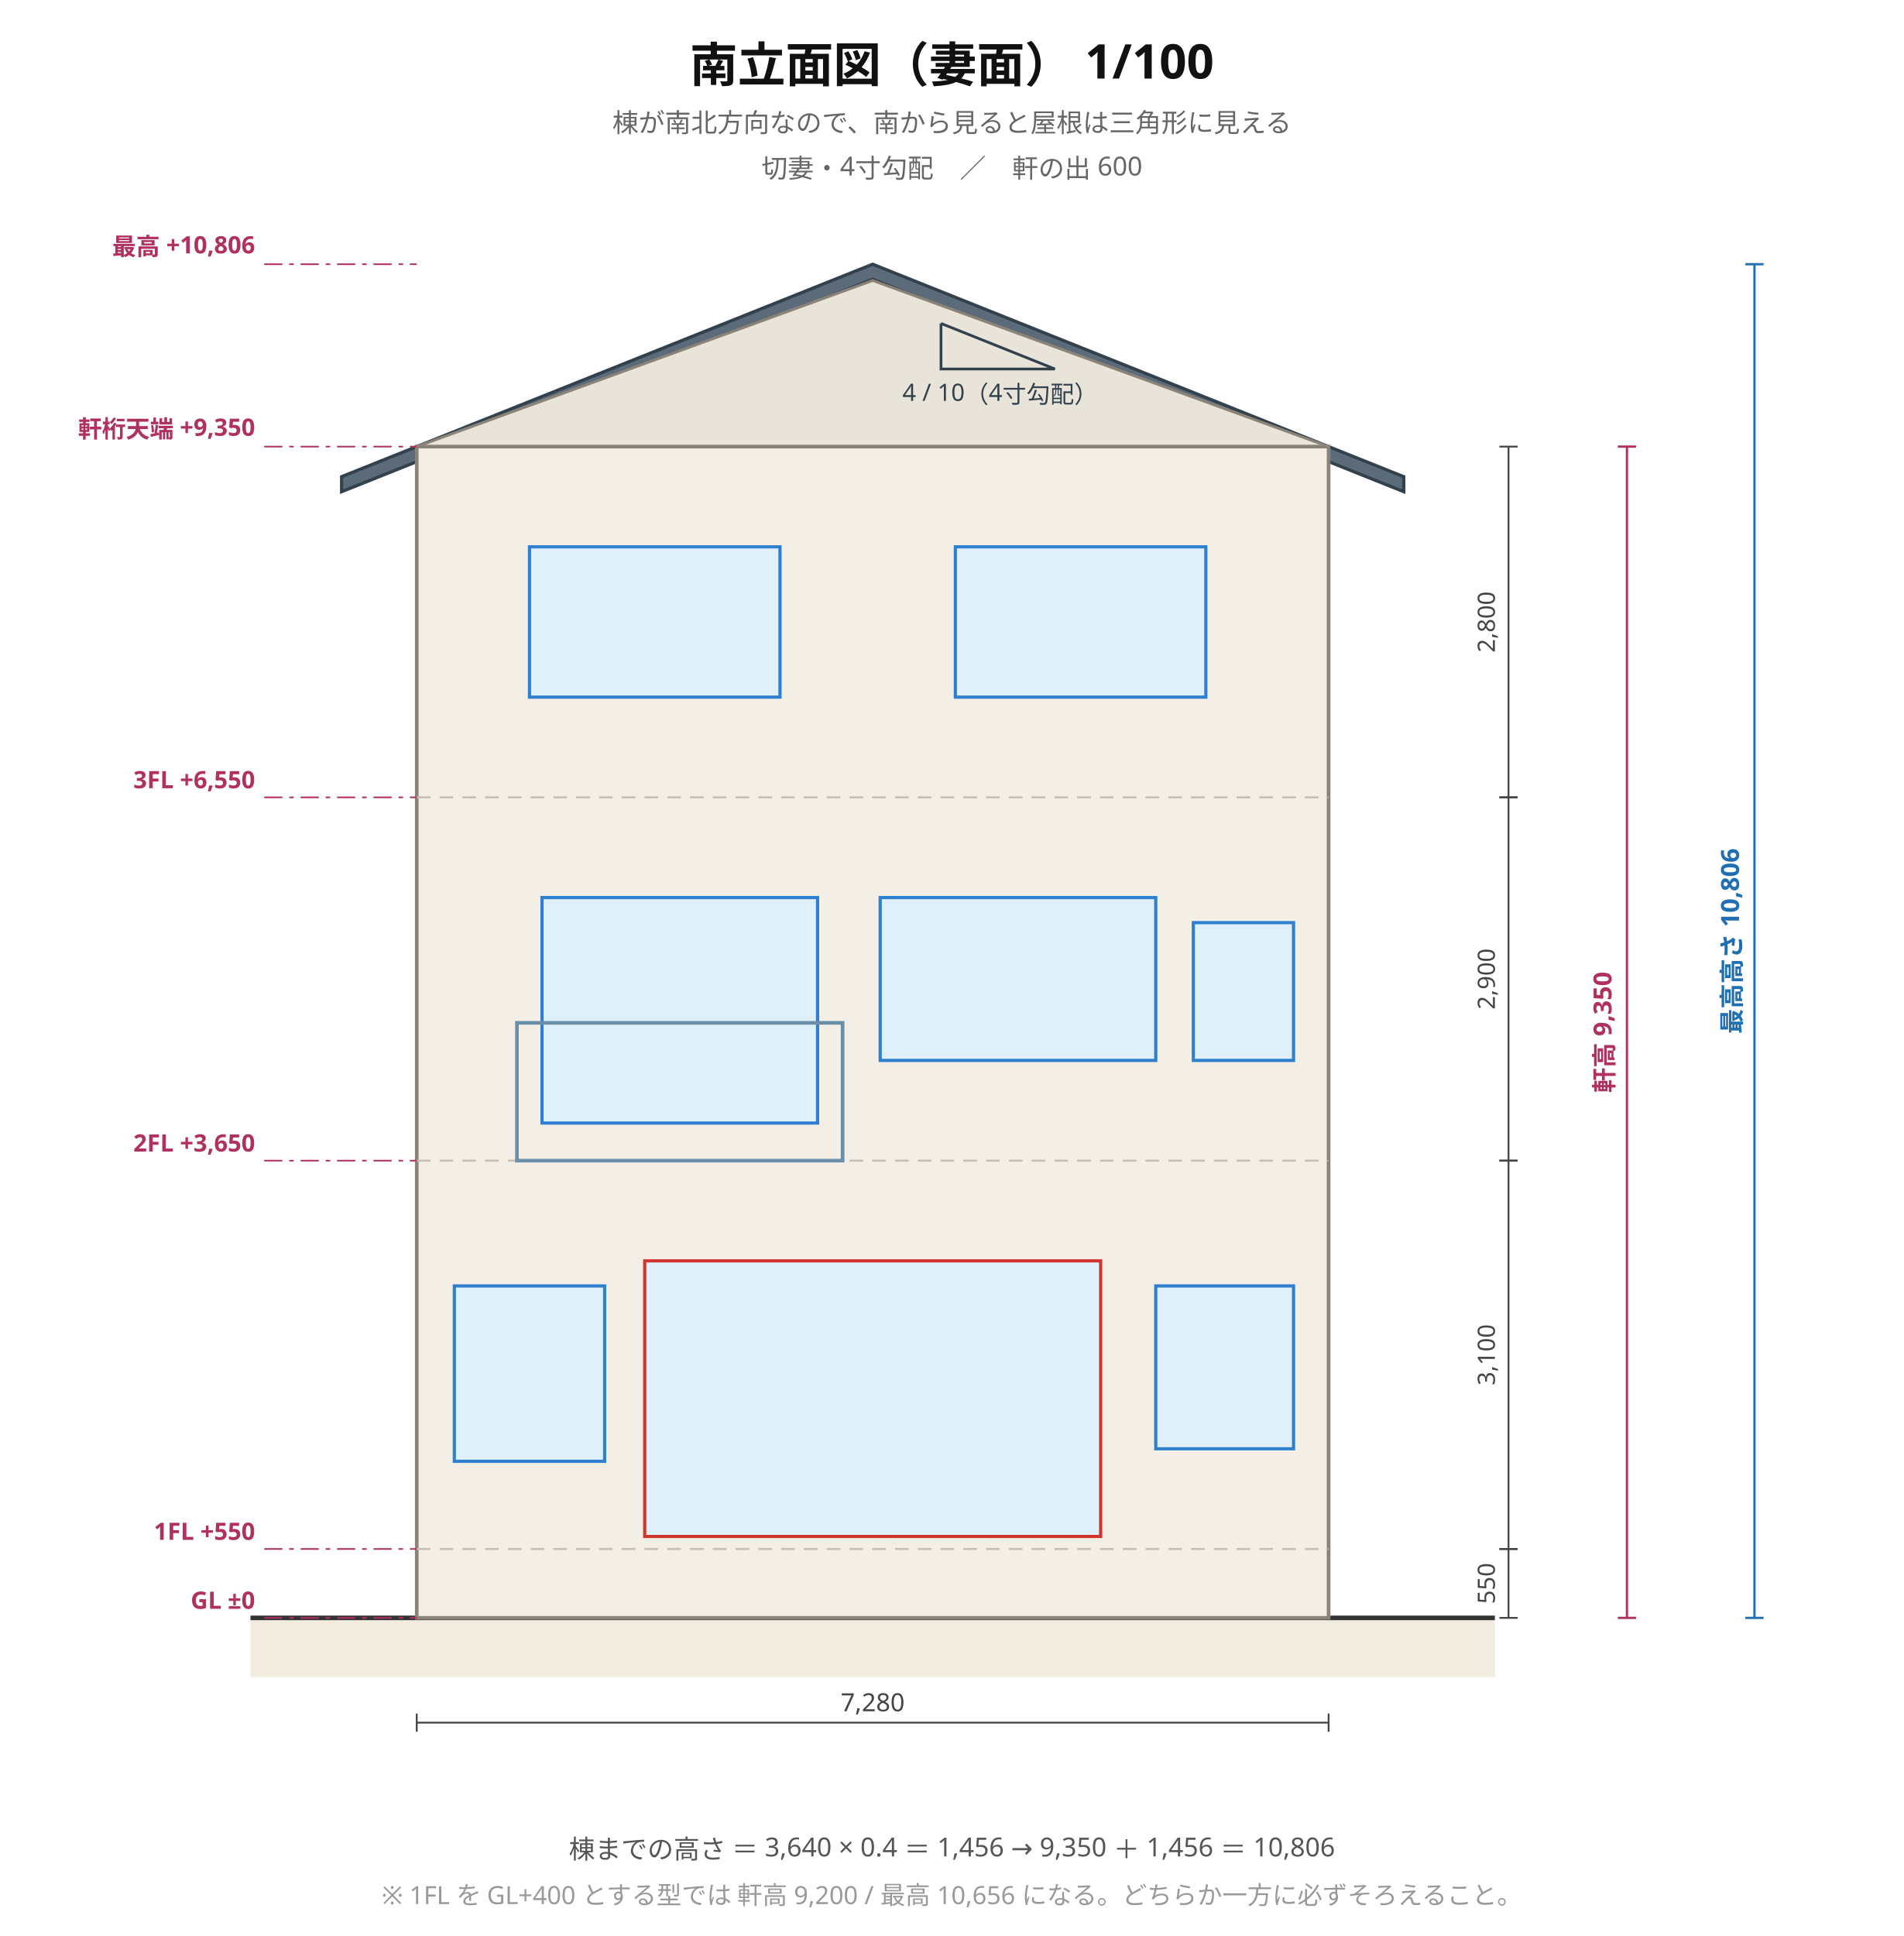
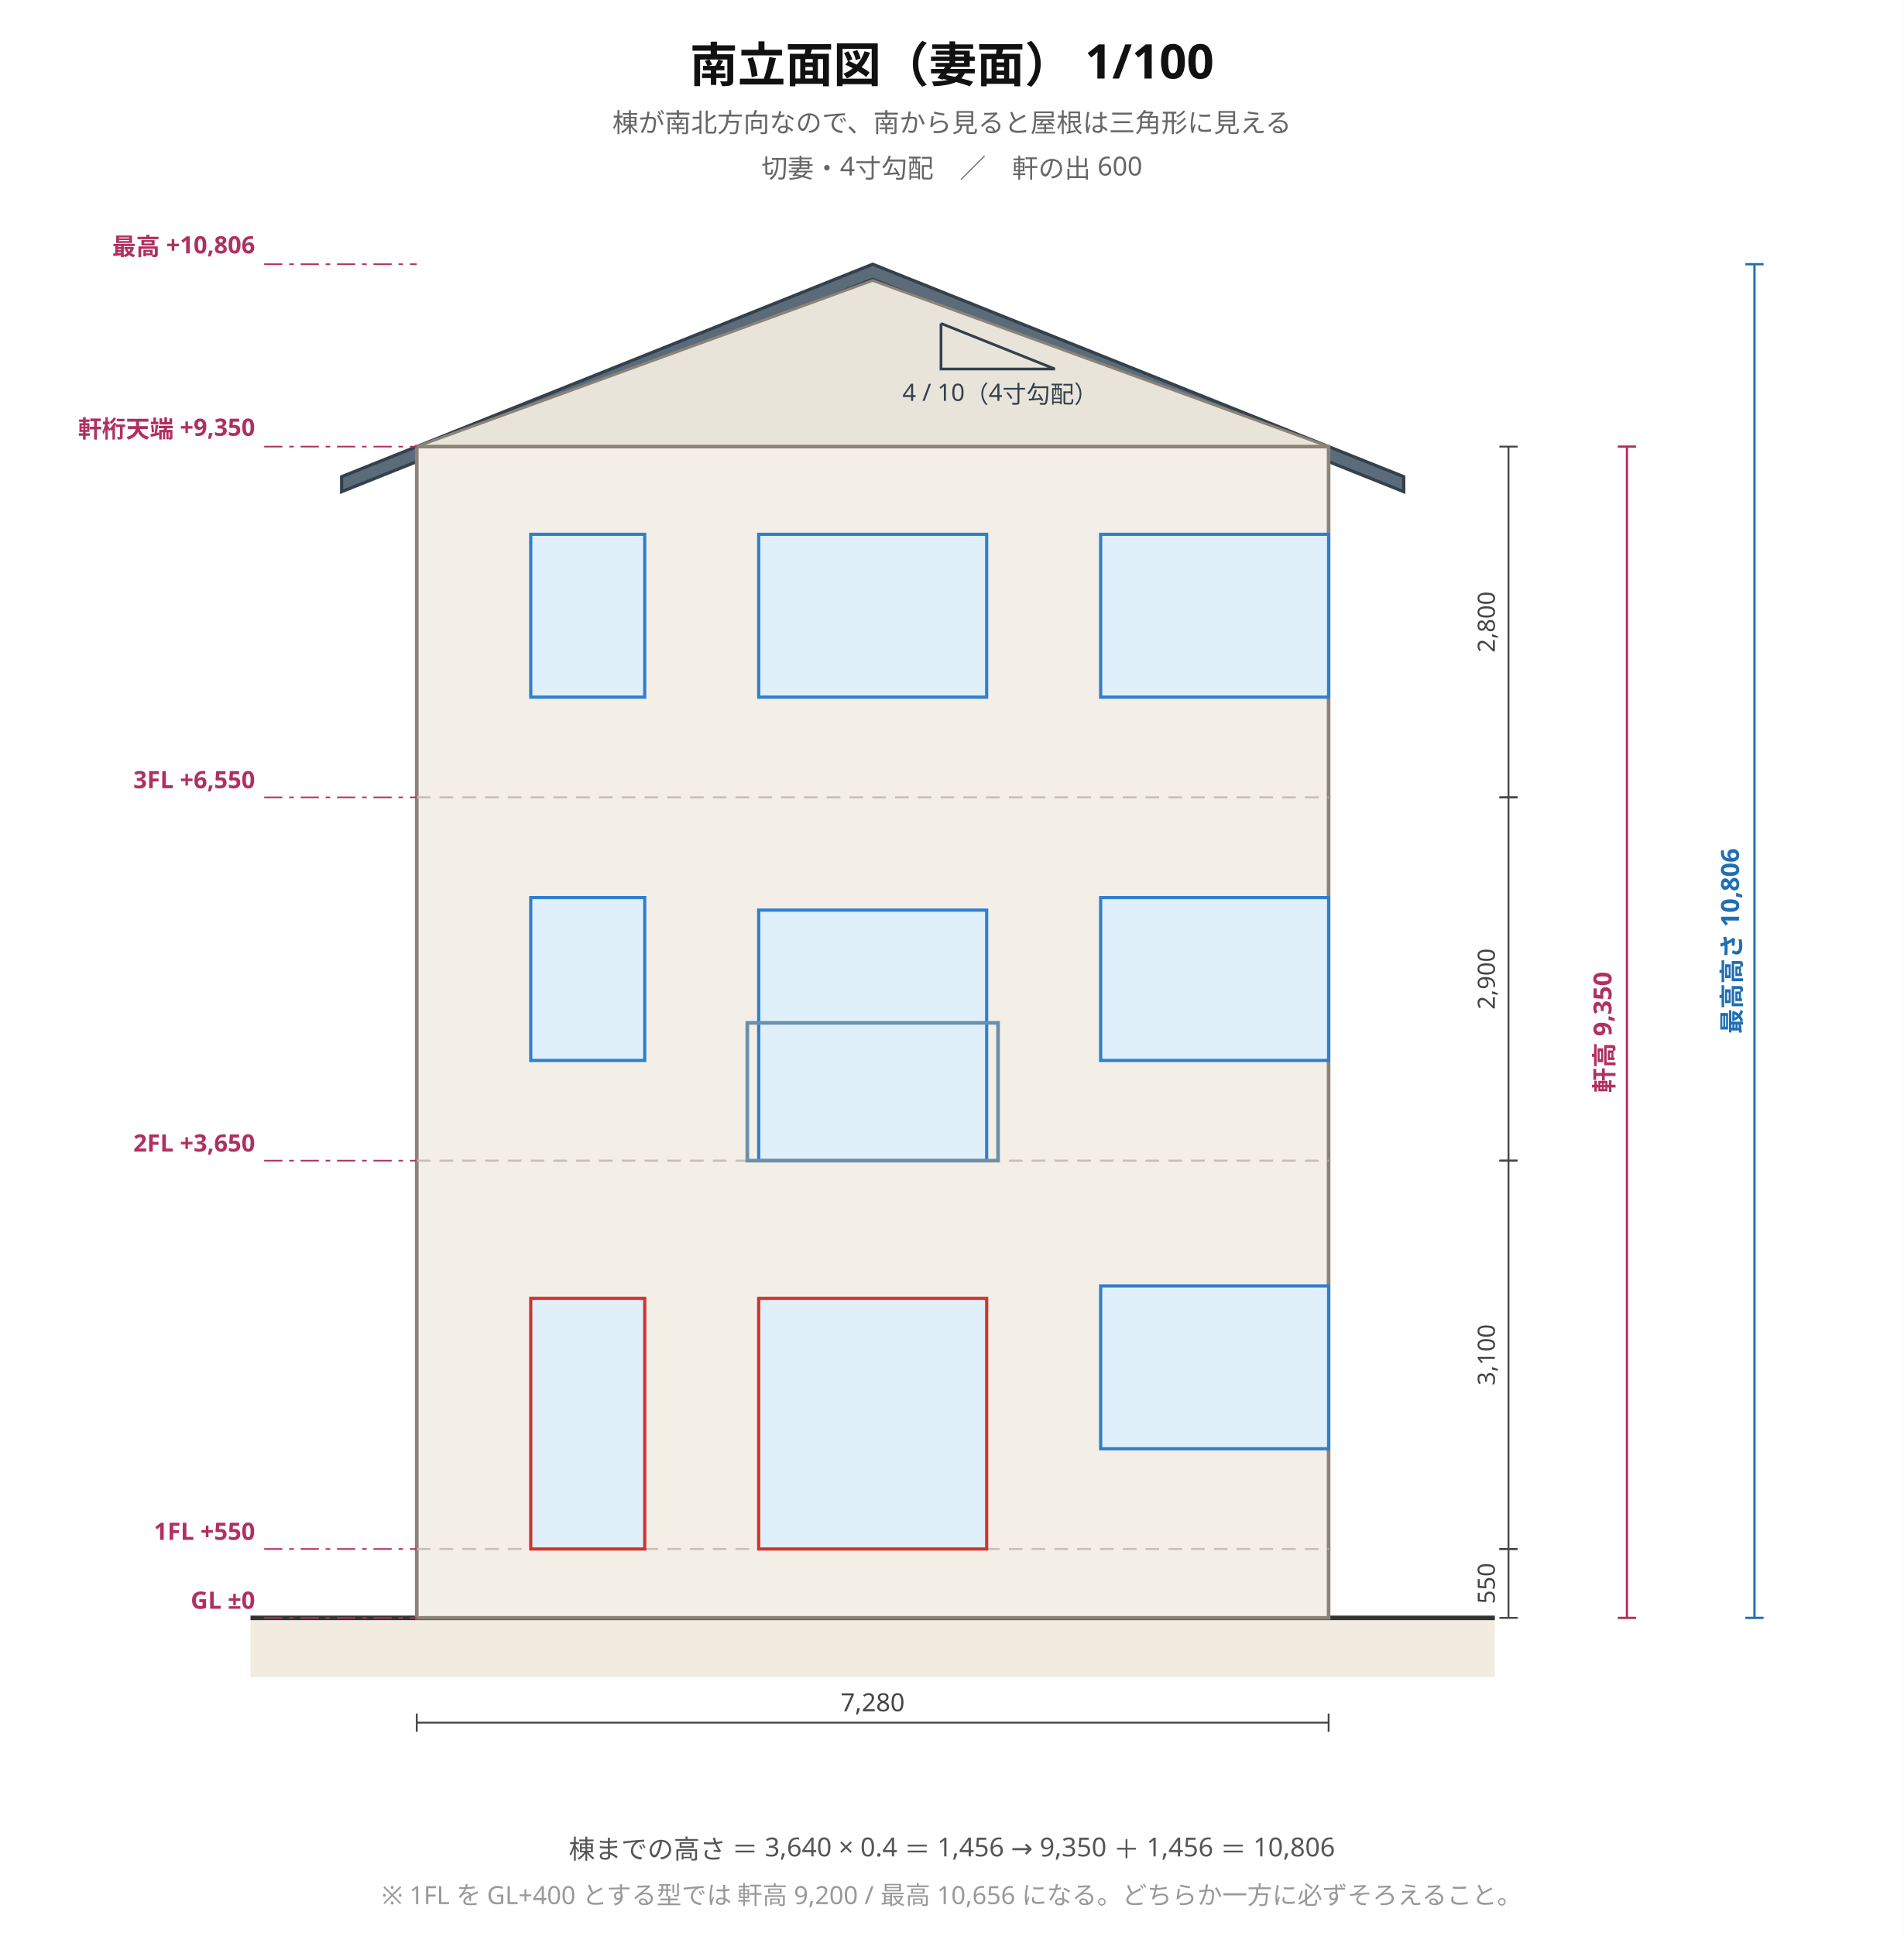
<svg xmlns="http://www.w3.org/2000/svg" viewBox="0 0 836 850" width="836" height="850" font-family="'Hiragino Sans','Hiragino Kaku Gothic ProN','Noto Sans JP','Yu Gothic',Meiryo,'IPAGothic',sans-serif">
  <rect width="836" height="850" fill="#ffffff" />
  <text x="418" y="36" font-size="21" text-anchor="middle" fill="#111" font-weight="700" font-family="'Hiragino Sans','Hiragino Kaku Gothic ProN','Noto Sans JP','Yu Gothic',Meiryo,'IPAGothic',sans-serif">南立面図（妻面） 1/100</text>
  <text x="418" y="58" font-size="11.5" text-anchor="middle" fill="#666" font-weight="400" font-family="'Hiragino Sans','Hiragino Kaku Gothic ProN','Noto Sans JP','Yu Gothic',Meiryo,'IPAGothic',sans-serif">棟が南北方向なので、南から見ると屋根は三角形に見える</text>
  <text x="418" y="78" font-size="11.5" text-anchor="middle" fill="#666" font-weight="400" font-family="'Hiragino Sans','Hiragino Kaku Gothic ProN','Noto Sans JP','Yu Gothic',Meiryo,'IPAGothic',sans-serif">切妻・4寸勾配　／　軒の出 600</text>
  <rect x="110" y="710.33" width="546.4" height="26" fill="#f2ece0" stroke="none" />
  <line x1="110" y1="710.33" x2="656.4" y2="710.33" stroke="#333" stroke-width="2.0" />
  <polygon points="150,209.28 383.2,116 616.4,209.28 616.4,215.88 383.2,122.6 150,215.88" fill="#5b6b7a" stroke="#33414d" stroke-width="1.4" />
  <polygon points="183,196.08 383.2,123.15 583.4,196.08" fill="#e9e4da" stroke="#8b8377" stroke-width="1.2" />
  <rect x="183" y="196.08" width="400.4" height="514.25" fill="#f3efe7" stroke="#8b8377" stroke-width="1.6" />
  <line x1="183" y1="680.08" x2="583.4" y2="680.08" stroke="#c7bfb2" stroke-width="0.9" stroke-dasharray="6 4" />
  <line x1="183" y1="509.58" x2="583.4" y2="509.58" stroke="#c7bfb2" stroke-width="0.9" stroke-dasharray="6 4" />
  <line x1="183" y1="350.08" x2="583.4" y2="350.08" stroke="#c7bfb2" stroke-width="0.9" stroke-dasharray="6 4" />
-   <rect x="283.1" y="553.58" width="200.2" height="121" fill="#dff0fb" stroke="#d0342f" stroke-width="1.4" />
-   <rect x="199.5" y="564.58" width="66" height="77" fill="#dff0fb" stroke="#2f7fd0" stroke-width="1.4" />
-   <rect x="507.5" y="564.58" width="60.5" height="71.5" fill="#dff0fb" stroke="#2f7fd0" stroke-width="1.4" />
-   <rect x="238" y="394.08" width="121" height="99" fill="#dff0fb" stroke="#2f7fd0" stroke-width="1.4" />
-   <rect x="386.5" y="394.08" width="121" height="71.5" fill="#dff0fb" stroke="#2f7fd0" stroke-width="1.4" />
-   <rect x="524" y="405.08" width="44" height="60.5" fill="#dff0fb" stroke="#2f7fd0" stroke-width="1.4" />
-   <rect x="232.5" y="240.08" width="110" height="66" fill="#dff0fb" stroke="#2f7fd0" stroke-width="1.4" />
-   <rect x="419.5" y="240.08" width="110" height="66" fill="#dff0fb" stroke="#2f7fd0" stroke-width="1.4" />
-   <rect x="227" y="449.08" width="143" height="60.5" fill="none" stroke="#6b8fa8" stroke-width="1.6" />
+   <rect x="333.15" y="570.08" width="100.1" height="110" fill="#dff0fb" stroke="#d0342f" stroke-width="1.4" />
+   <rect x="233.05" y="570.08" width="50.05" height="110" fill="#dff0fb" stroke="#d0342f" stroke-width="1.4" />
+   <rect x="483.3" y="564.58" width="100.1" height="71.5" fill="#dff0fb" stroke="#2f7fd0" stroke-width="1.4" />
+   <rect x="333.15" y="399.58" width="100.1" height="110" fill="#dff0fb" stroke="#2f7fd0" stroke-width="1.4" />
+   <rect x="328.15" y="449.08" width="110.1" height="60.5" fill="none" stroke="#6b8fa8" stroke-width="1.6" />
+   <rect x="483.3" y="394.08" width="100.1" height="71.5" fill="#dff0fb" stroke="#2f7fd0" stroke-width="1.4" />
+   <rect x="233.05" y="394.08" width="50.05" height="71.5" fill="#dff0fb" stroke="#2f7fd0" stroke-width="1.4" />
+   <rect x="333.15" y="234.58" width="100.1" height="71.5" fill="#dff0fb" stroke="#2f7fd0" stroke-width="1.4" />
+   <rect x="483.3" y="234.58" width="100.1" height="71.5" fill="#dff0fb" stroke="#2f7fd0" stroke-width="1.4" />
+   <rect x="233.05" y="234.58" width="50.05" height="71.5" fill="#dff0fb" stroke="#2f7fd0" stroke-width="1.4" />
  <line x1="662.4" y1="710.33" x2="662.4" y2="680.08" stroke="#444" stroke-width="0.8" />
  <line x1="658.4" y1="710.33" x2="666.4" y2="710.33" stroke="#444" stroke-width="0.8" />
  <line x1="658.4" y1="680.08" x2="666.4" y2="680.08" stroke="#444" stroke-width="0.8" />
  <g transform="translate(656.4,695.21) rotate(-90)">
    <text x="0" y="0" font-size="10.5" text-anchor="middle" fill="#444" font-weight="400" font-family="'Hiragino Sans','Hiragino Kaku Gothic ProN','Noto Sans JP','Yu Gothic',Meiryo,'IPAGothic',sans-serif">550</text>
  </g>
  <line x1="662.4" y1="680.08" x2="662.4" y2="509.58" stroke="#444" stroke-width="0.8" />
  <line x1="658.4" y1="680.08" x2="666.4" y2="680.08" stroke="#444" stroke-width="0.8" />
  <line x1="658.4" y1="509.58" x2="666.4" y2="509.58" stroke="#444" stroke-width="0.8" />
  <g transform="translate(656.4,594.83) rotate(-90)">
    <text x="0" y="0" font-size="10.5" text-anchor="middle" fill="#444" font-weight="400" font-family="'Hiragino Sans','Hiragino Kaku Gothic ProN','Noto Sans JP','Yu Gothic',Meiryo,'IPAGothic',sans-serif">3,100</text>
  </g>
  <line x1="662.4" y1="509.58" x2="662.4" y2="350.08" stroke="#444" stroke-width="0.8" />
  <line x1="658.4" y1="509.58" x2="666.4" y2="509.58" stroke="#444" stroke-width="0.8" />
  <line x1="658.4" y1="350.08" x2="666.4" y2="350.08" stroke="#444" stroke-width="0.8" />
  <g transform="translate(656.4,429.83) rotate(-90)">
    <text x="0" y="0" font-size="10.5" text-anchor="middle" fill="#444" font-weight="400" font-family="'Hiragino Sans','Hiragino Kaku Gothic ProN','Noto Sans JP','Yu Gothic',Meiryo,'IPAGothic',sans-serif">2,900</text>
  </g>
  <line x1="662.4" y1="350.08" x2="662.4" y2="196.08" stroke="#444" stroke-width="0.8" />
  <line x1="658.4" y1="350.08" x2="666.4" y2="350.08" stroke="#444" stroke-width="0.8" />
  <line x1="658.4" y1="196.08" x2="666.4" y2="196.08" stroke="#444" stroke-width="0.8" />
  <g transform="translate(656.4,273.08) rotate(-90)">
    <text x="0" y="0" font-size="10.5" text-anchor="middle" fill="#444" font-weight="400" font-family="'Hiragino Sans','Hiragino Kaku Gothic ProN','Noto Sans JP','Yu Gothic',Meiryo,'IPAGothic',sans-serif">2,800</text>
  </g>
  <line x1="714.4" y1="710.33" x2="714.4" y2="196.08" stroke="#b03060" stroke-width="1.0" />
  <line x1="710.4" y1="710.33" x2="718.4" y2="710.33" stroke="#b03060" stroke-width="1.0" />
  <line x1="710.4" y1="196.08" x2="718.4" y2="196.08" stroke="#b03060" stroke-width="1.0" />
  <g transform="translate(708.4,453.21) rotate(-90)">
    <text x="0" y="0" font-size="11" text-anchor="middle" fill="#b03060" font-weight="700" font-family="'Hiragino Sans','Hiragino Kaku Gothic ProN','Noto Sans JP','Yu Gothic',Meiryo,'IPAGothic',sans-serif">軒高 9,350</text>
  </g>
  <line x1="770.4" y1="710.33" x2="770.4" y2="116" stroke="#1f6fb2" stroke-width="1.0" />
  <line x1="766.4" y1="710.33" x2="774.4" y2="710.33" stroke="#1f6fb2" stroke-width="1.0" />
  <line x1="766.4" y1="116" x2="774.4" y2="116" stroke="#1f6fb2" stroke-width="1.0" />
  <g transform="translate(764.4,413.17) rotate(-90)">
    <text x="0" y="0" font-size="11" text-anchor="middle" fill="#1f6fb2" font-weight="700" font-family="'Hiragino Sans','Hiragino Kaku Gothic ProN','Noto Sans JP','Yu Gothic',Meiryo,'IPAGothic',sans-serif">最高高さ 10,806</text>
  </g>
  <line x1="116" y1="710.33" x2="183" y2="710.33" stroke="#b03060" stroke-width="0.7" stroke-dasharray="8 3 2 3" />
  <text x="112" y="706.33" font-size="10.5" text-anchor="end" fill="#b03060" font-weight="700" font-family="'Hiragino Sans','Hiragino Kaku Gothic ProN','Noto Sans JP','Yu Gothic',Meiryo,'IPAGothic',sans-serif">GL ±0</text>
  <line x1="116" y1="680.08" x2="183" y2="680.08" stroke="#b03060" stroke-width="0.7" stroke-dasharray="8 3 2 3" />
  <text x="112" y="676.08" font-size="10.5" text-anchor="end" fill="#b03060" font-weight="700" font-family="'Hiragino Sans','Hiragino Kaku Gothic ProN','Noto Sans JP','Yu Gothic',Meiryo,'IPAGothic',sans-serif">1FL  +550</text>
  <line x1="116" y1="509.58" x2="183" y2="509.58" stroke="#b03060" stroke-width="0.7" stroke-dasharray="8 3 2 3" />
  <text x="112" y="505.58" font-size="10.5" text-anchor="end" fill="#b03060" font-weight="700" font-family="'Hiragino Sans','Hiragino Kaku Gothic ProN','Noto Sans JP','Yu Gothic',Meiryo,'IPAGothic',sans-serif">2FL  +3,650</text>
  <line x1="116" y1="350.08" x2="183" y2="350.08" stroke="#b03060" stroke-width="0.7" stroke-dasharray="8 3 2 3" />
  <text x="112" y="346.08" font-size="10.5" text-anchor="end" fill="#b03060" font-weight="700" font-family="'Hiragino Sans','Hiragino Kaku Gothic ProN','Noto Sans JP','Yu Gothic',Meiryo,'IPAGothic',sans-serif">3FL  +6,550</text>
  <line x1="116" y1="196.08" x2="183" y2="196.08" stroke="#b03060" stroke-width="0.7" stroke-dasharray="8 3 2 3" />
  <text x="112" y="192.08" font-size="10.5" text-anchor="end" fill="#b03060" font-weight="700" font-family="'Hiragino Sans','Hiragino Kaku Gothic ProN','Noto Sans JP','Yu Gothic',Meiryo,'IPAGothic',sans-serif">軒桁天端  +9,350</text>
  <line x1="116" y1="116" x2="183" y2="116" stroke="#b03060" stroke-width="0.7" stroke-dasharray="8 3 2 3" />
  <text x="112" y="112" font-size="10.5" text-anchor="end" fill="#b03060" font-weight="700" font-family="'Hiragino Sans','Hiragino Kaku Gothic ProN','Noto Sans JP','Yu Gothic',Meiryo,'IPAGothic',sans-serif">最高  +10,806</text>
  <line x1="183" y1="756.33" x2="583.4" y2="756.33" stroke="#444" stroke-width="0.8" />
  <line x1="183" y1="752.33" x2="183" y2="760.33" stroke="#444" stroke-width="0.8" />
  <line x1="583.4" y1="752.33" x2="583.4" y2="760.33" stroke="#444" stroke-width="0.8" />
  <text x="383.2" y="751.33" font-size="11" text-anchor="middle" fill="#444" font-weight="400" font-family="'Hiragino Sans','Hiragino Kaku Gothic ProN','Noto Sans JP','Yu Gothic',Meiryo,'IPAGothic',sans-serif">7,280</text>
  <polyline points="413.2,142 463.2,162 413.2,162 413.2,142" stroke="#33414d" stroke-width="1.2" fill="none" />
  <text x="439.2" y="176" font-size="10.5" text-anchor="middle" fill="#33414d" font-weight="400" font-family="'Hiragino Sans','Hiragino Kaku Gothic ProN','Noto Sans JP','Yu Gothic',Meiryo,'IPAGothic',sans-serif">4 / 10（4寸勾配）</text>
  <text x="418" y="816" font-size="11.5" text-anchor="middle" fill="#555" font-weight="400" font-family="'Hiragino Sans','Hiragino Kaku Gothic ProN','Noto Sans JP','Yu Gothic',Meiryo,'IPAGothic',sans-serif">棟までの高さ ＝ 3,640 × 0.4 ＝ 1,456 → 9,350 ＋ 1,456 ＝ 10,806</text>
  <text x="418" y="836" font-size="11" text-anchor="middle" fill="#999" font-weight="400" font-family="'Hiragino Sans','Hiragino Kaku Gothic ProN','Noto Sans JP','Yu Gothic',Meiryo,'IPAGothic',sans-serif">※ 1FL を GL+400 とする型では 軒高 9,200 / 最高 10,656 になる。どちらか一方に必ずそろえること。</text>
</svg>
